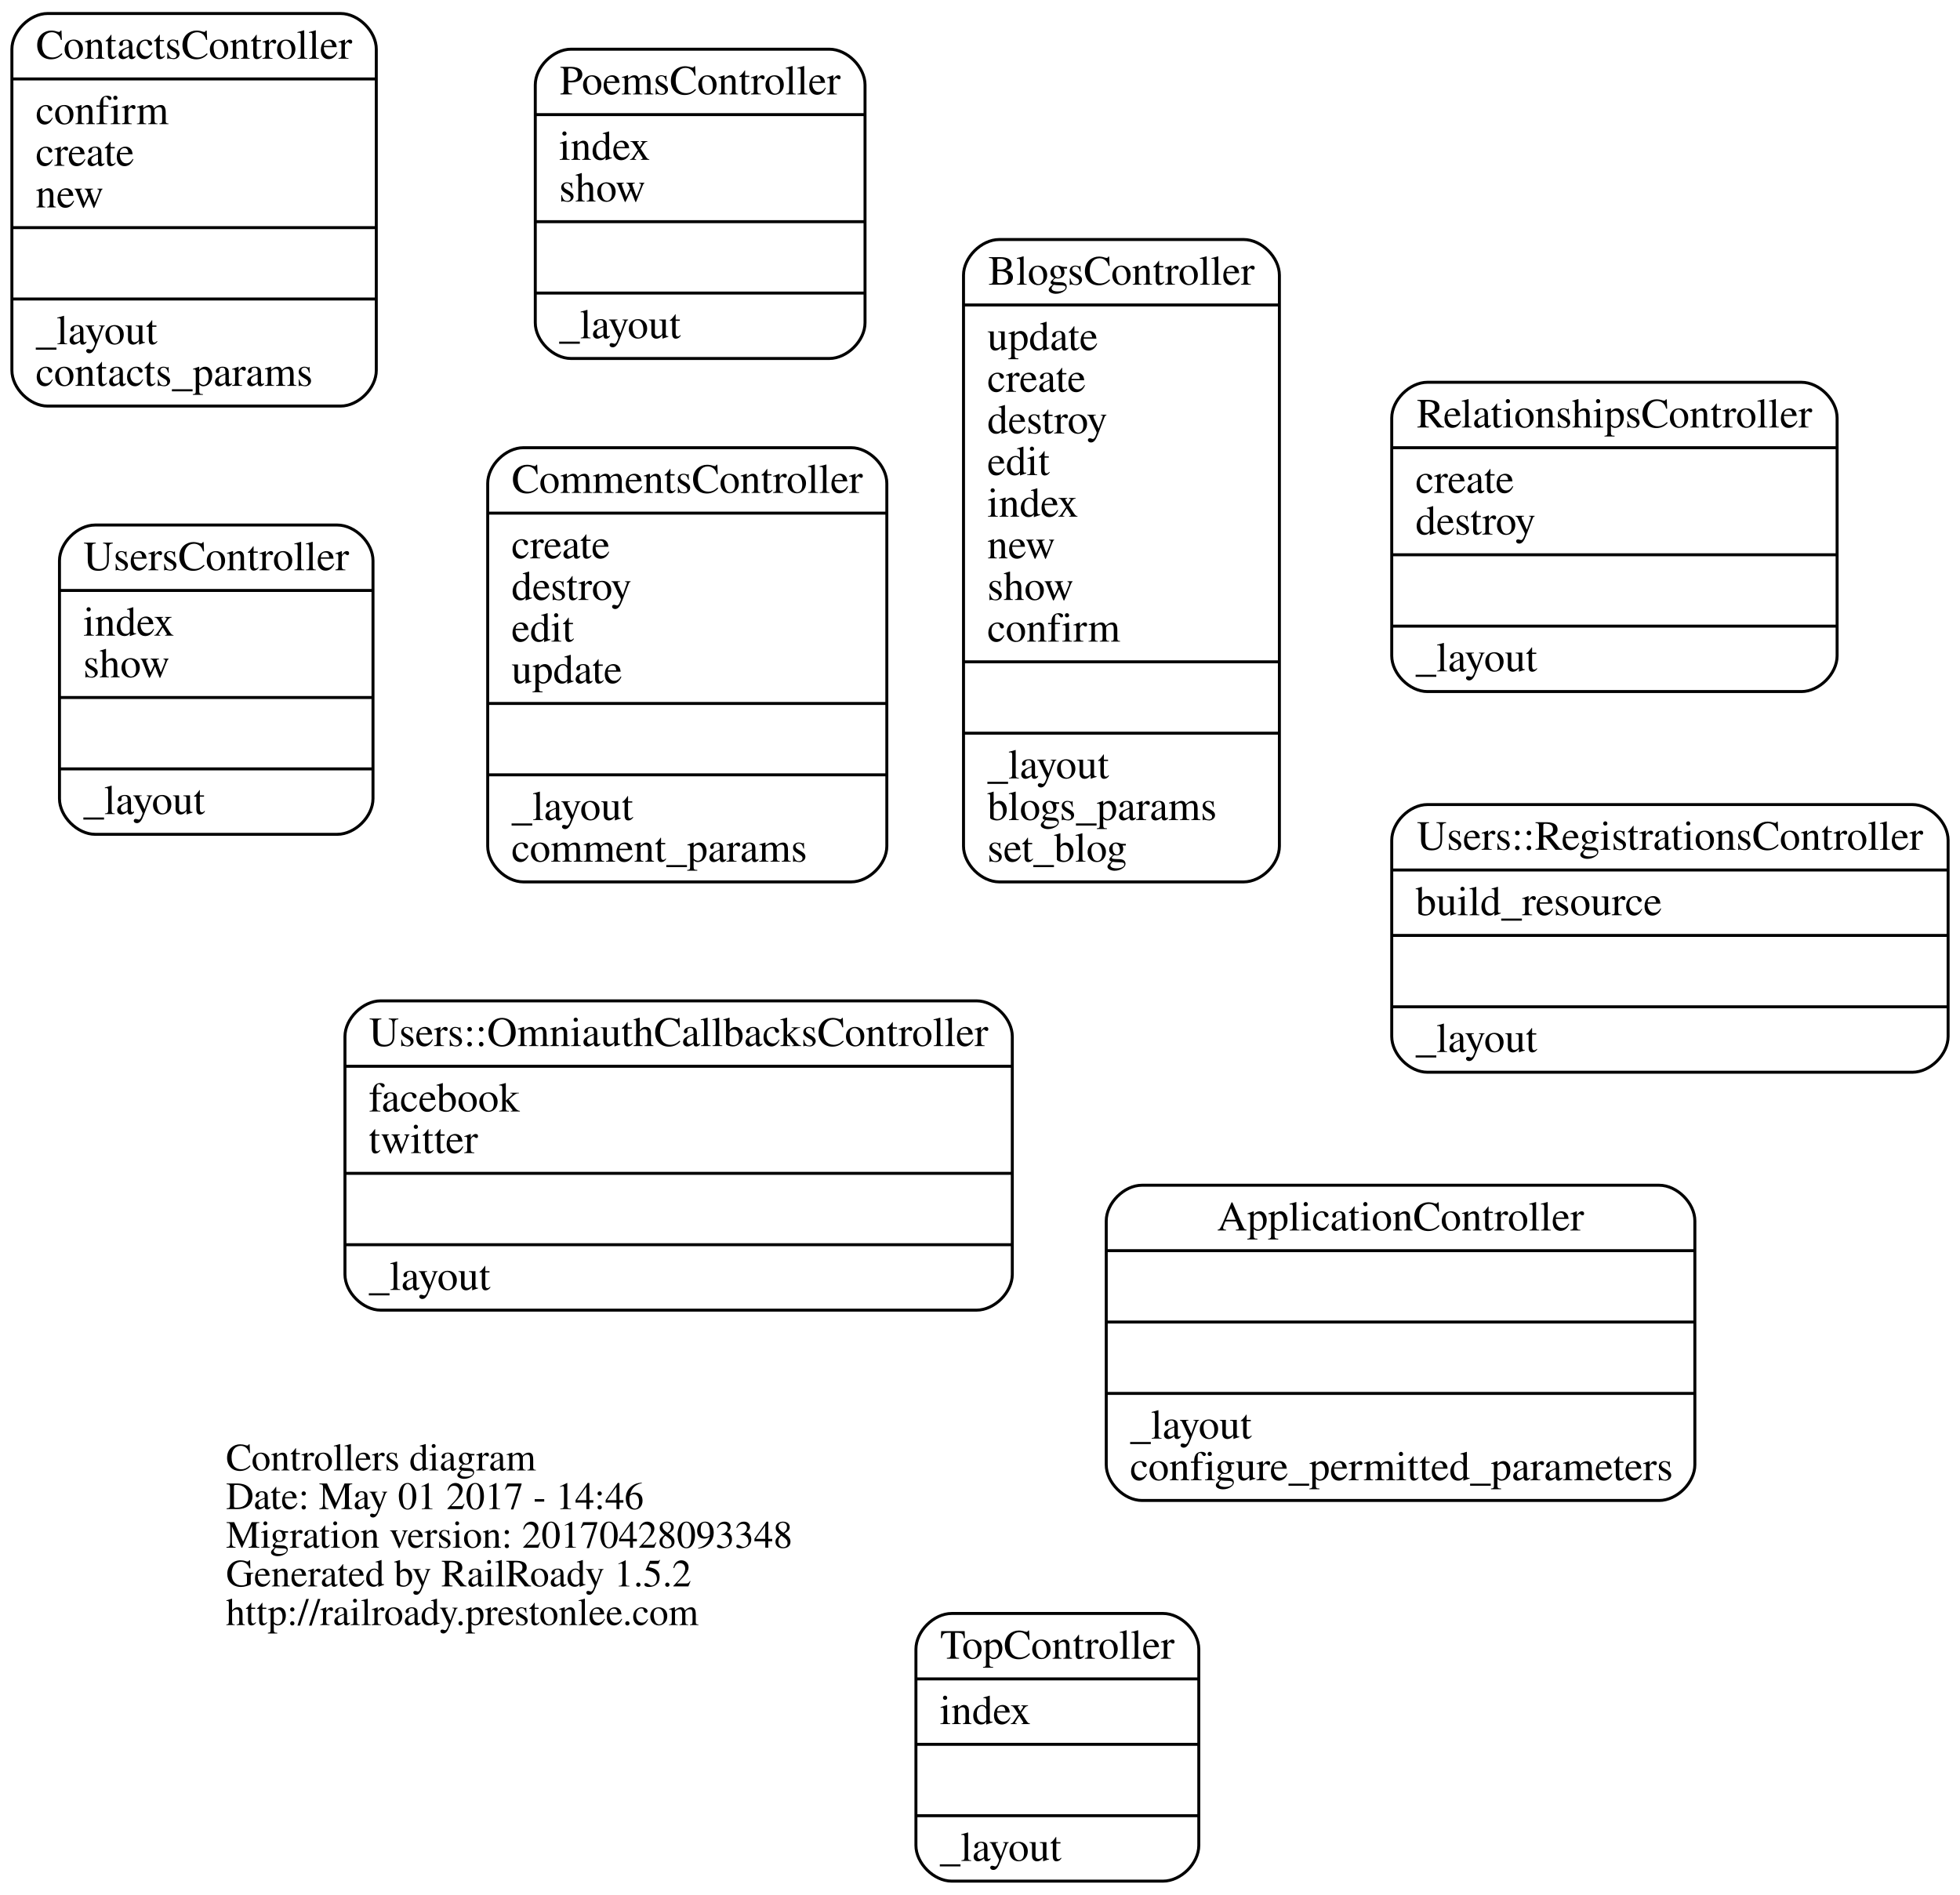
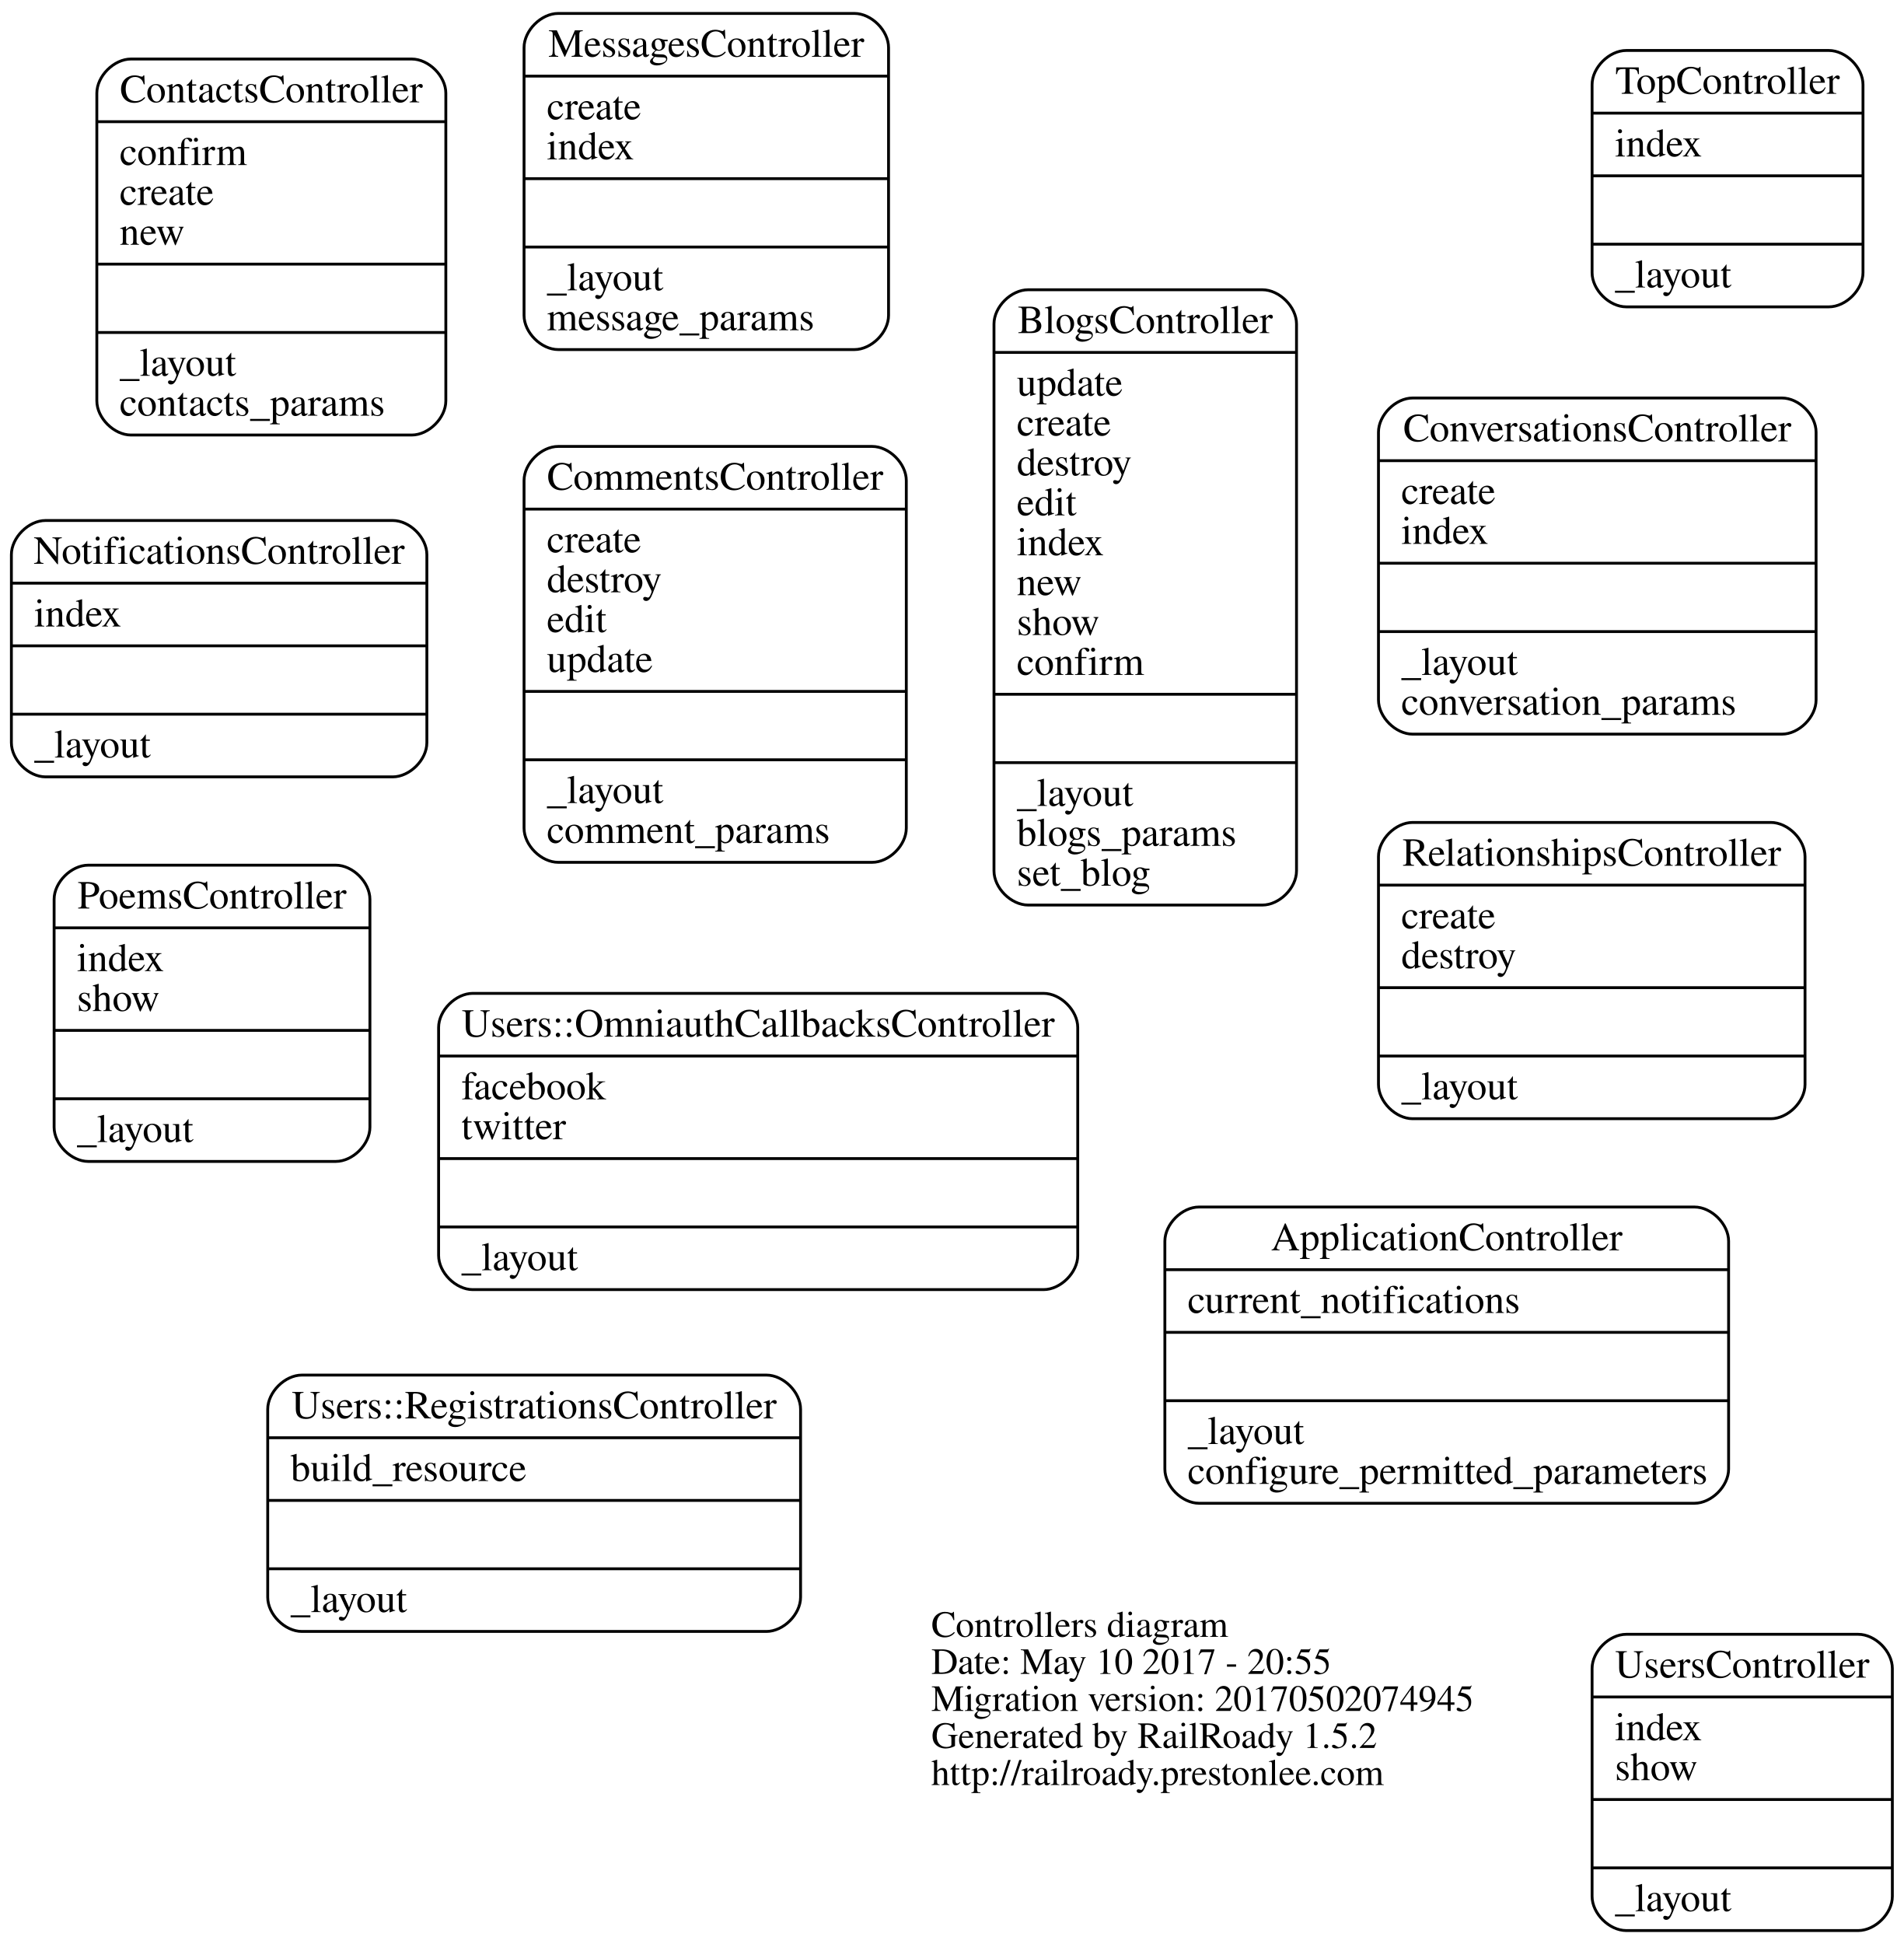
- <svg xmlns="http://www.w3.org/2000/svg" width="659pt" height="637pt" viewBox="0.00 0.00 659.09 637.00">
-   <g id="graph0" class="graph" transform="scale(1 1) rotate(0) translate(4 633)">
-     <polygon fill="transparent" stroke="transparent" points="-4,4 -4,-633 655.09,-633 655.09,4 -4,4" />
+ <svg xmlns="http://www.w3.org/2000/svg" width="668pt" height="682pt" viewBox="0.00 0.00 668.43 682.00">
+   <g id="graph0" class="graph" transform="scale(1 1) rotate(0) translate(4 678)">
+     <polygon fill="transparent" stroke="transparent" points="-4,4 -4,-678 664.428,-678 664.428,4 -4,4" />
    <g id="node1" class="node">
-       <text text-anchor="start" x="72" y="-138.6" font-family="Times,serif" font-size="13.00" fill="#000000">Controllers diagram</text>
-       <text text-anchor="start" x="72" y="-125.6" font-family="Times,serif" font-size="13.00" fill="#000000">Date: May 01 2017 - 14:46</text>
-       <text text-anchor="start" x="72" y="-112.6" font-family="Times,serif" font-size="13.00" fill="#000000">Migration version: 20170428093348</text>
-       <text text-anchor="start" x="72" y="-99.6" font-family="Times,serif" font-size="13.00" fill="#000000">Generated by RailRoady 1.5.2</text>
-       <text text-anchor="start" x="72" y="-86.6" font-family="Times,serif" font-size="13.00" fill="#000000">http://railroady.prestonlee.com</text>
+       <text text-anchor="start" x="323" y="-103.6" font-family="Times,serif" font-size="13.00" fill="#000000">Controllers diagram</text>
+       <text text-anchor="start" x="323" y="-90.6" font-family="Times,serif" font-size="13.00" fill="#000000">Date: May 10 2017 - 20:55</text>
+       <text text-anchor="start" x="323" y="-77.6" font-family="Times,serif" font-size="13.00" fill="#000000">Migration version: 20170502074945</text>
+       <text text-anchor="start" x="323" y="-64.6" font-family="Times,serif" font-size="13.00" fill="#000000">Generated by RailRoady 1.5.2</text>
+       <text text-anchor="start" x="323" y="-51.6" font-family="Times,serif" font-size="13.00" fill="#000000">http://railroady.prestonlee.com</text>
    </g>
    <g id="node2" class="node">
-       <path fill="none" stroke="#000000" d="M380,-128.5C380,-128.5 553.932,-128.5 553.932,-128.5 559.932,-128.5 565.932,-134.5 565.932,-140.5 565.932,-140.5 565.932,-222.5 565.932,-222.5 565.932,-228.5 559.932,-234.5 553.932,-234.5 553.932,-234.5 380,-234.5 380,-234.5 374,-234.5 368,-228.5 368,-222.5 368,-222.5 368,-140.5 368,-140.5 368,-134.5 374,-128.5 380,-128.5" />
-       <text text-anchor="middle" x="466.966" y="-219.3" font-family="Times,serif" font-size="14.00" fill="#000000">ApplicationController</text>
-       <polyline fill="none" stroke="#000000" points="368,-212.5 565.932,-212.5 " />
-       <polyline fill="none" stroke="#000000" points="368,-188.5 565.932,-188.5 " />
-       <polyline fill="none" stroke="#000000" points="368,-164.5 565.932,-164.5 " />
-       <text text-anchor="start" x="376" y="-149.3" font-family="Times,serif" font-size="14.00" fill="#000000">_layout</text>
-       <text text-anchor="start" x="376" y="-135.3" font-family="Times,serif" font-size="14.00" fill="#000000">configure_permitted_parameters</text>
+       <path fill="none" stroke="#000000" d="M417,-150.5C417,-150.5 590.932,-150.5 590.932,-150.5 596.932,-150.5 602.932,-156.5 602.932,-162.5 602.932,-162.5 602.932,-242.5 602.932,-242.5 602.932,-248.5 596.932,-254.5 590.932,-254.5 590.932,-254.5 417,-254.5 417,-254.5 411,-254.5 405,-248.5 405,-242.5 405,-242.5 405,-162.5 405,-162.5 405,-156.5 411,-150.5 417,-150.5" />
+       <text text-anchor="middle" x="503.966" y="-239.3" font-family="Times,serif" font-size="14.00" fill="#000000">ApplicationController</text>
+       <polyline fill="none" stroke="#000000" points="405,-232.5 602.932,-232.5 " />
+       <text text-anchor="start" x="413" y="-217.3" font-family="Times,serif" font-size="14.00" fill="#000000">current_notifications</text>
+       <polyline fill="none" stroke="#000000" points="405,-210.5 602.932,-210.5 " />
+       <polyline fill="none" stroke="#000000" points="405,-186.5 602.932,-186.5 " />
+       <text text-anchor="start" x="413" y="-171.3" font-family="Times,serif" font-size="14.00" fill="#000000">_layout</text>
+       <text text-anchor="start" x="413" y="-157.3" font-family="Times,serif" font-size="14.00" fill="#000000">configure_permitted_parameters</text>
    </g>
    <g id="node3" class="node">
-       <path fill="none" stroke="#000000" d="M332,-336.5C332,-336.5 414.221,-336.5 414.221,-336.5 420.221,-336.5 426.221,-342.5 426.221,-348.5 426.221,-348.5 426.221,-540.5 426.221,-540.5 426.221,-546.5 420.221,-552.5 414.221,-552.5 414.221,-552.5 332,-552.5 332,-552.5 326,-552.5 320,-546.5 320,-540.5 320,-540.5 320,-348.5 320,-348.5 320,-342.5 326,-336.5 332,-336.5" />
-       <text text-anchor="middle" x="373.11" y="-537.3" font-family="Times,serif" font-size="14.00" fill="#000000">BlogsController</text>
-       <polyline fill="none" stroke="#000000" points="320,-530.5 426.221,-530.5 " />
-       <text text-anchor="start" x="328" y="-515.3" font-family="Times,serif" font-size="14.00" fill="#000000">update</text>
-       <text text-anchor="start" x="328" y="-501.3" font-family="Times,serif" font-size="14.00" fill="#000000">create</text>
-       <text text-anchor="start" x="328" y="-487.3" font-family="Times,serif" font-size="14.00" fill="#000000">destroy</text>
-       <text text-anchor="start" x="328" y="-473.3" font-family="Times,serif" font-size="14.00" fill="#000000">edit</text>
-       <text text-anchor="start" x="328" y="-459.3" font-family="Times,serif" font-size="14.00" fill="#000000">index</text>
-       <text text-anchor="start" x="328" y="-445.3" font-family="Times,serif" font-size="14.00" fill="#000000">new</text>
-       <text text-anchor="start" x="328" y="-431.3" font-family="Times,serif" font-size="14.00" fill="#000000">show</text>
-       <text text-anchor="start" x="328" y="-417.3" font-family="Times,serif" font-size="14.00" fill="#000000">confirm</text>
-       <polyline fill="none" stroke="#000000" points="320,-410.5 426.221,-410.5 " />
-       <polyline fill="none" stroke="#000000" points="320,-386.5 426.221,-386.5 " />
-       <text text-anchor="start" x="328" y="-371.3" font-family="Times,serif" font-size="14.00" fill="#000000">_layout</text>
-       <text text-anchor="start" x="328" y="-357.3" font-family="Times,serif" font-size="14.00" fill="#000000">blogs_params</text>
-       <text text-anchor="start" x="328" y="-343.3" font-family="Times,serif" font-size="14.00" fill="#000000">set_blog</text>
+       <path fill="none" stroke="#000000" d="M357,-360.5C357,-360.5 439.221,-360.5 439.221,-360.5 445.221,-360.5 451.221,-366.5 451.221,-372.5 451.221,-372.5 451.221,-564.5 451.221,-564.5 451.221,-570.5 445.221,-576.5 439.221,-576.5 439.221,-576.5 357,-576.5 357,-576.5 351,-576.5 345,-570.5 345,-564.5 345,-564.5 345,-372.5 345,-372.5 345,-366.5 351,-360.5 357,-360.5" />
+       <text text-anchor="middle" x="398.11" y="-561.3" font-family="Times,serif" font-size="14.00" fill="#000000">BlogsController</text>
+       <polyline fill="none" stroke="#000000" points="345,-554.5 451.221,-554.5 " />
+       <text text-anchor="start" x="353" y="-539.3" font-family="Times,serif" font-size="14.00" fill="#000000">update</text>
+       <text text-anchor="start" x="353" y="-525.3" font-family="Times,serif" font-size="14.00" fill="#000000">create</text>
+       <text text-anchor="start" x="353" y="-511.3" font-family="Times,serif" font-size="14.00" fill="#000000">destroy</text>
+       <text text-anchor="start" x="353" y="-497.3" font-family="Times,serif" font-size="14.00" fill="#000000">edit</text>
+       <text text-anchor="start" x="353" y="-483.3" font-family="Times,serif" font-size="14.00" fill="#000000">index</text>
+       <text text-anchor="start" x="353" y="-469.3" font-family="Times,serif" font-size="14.00" fill="#000000">new</text>
+       <text text-anchor="start" x="353" y="-455.3" font-family="Times,serif" font-size="14.00" fill="#000000">show</text>
+       <text text-anchor="start" x="353" y="-441.3" font-family="Times,serif" font-size="14.00" fill="#000000">confirm</text>
+       <polyline fill="none" stroke="#000000" points="345,-434.5 451.221,-434.5 " />
+       <polyline fill="none" stroke="#000000" points="345,-410.5 451.221,-410.5 " />
+       <text text-anchor="start" x="353" y="-395.3" font-family="Times,serif" font-size="14.00" fill="#000000">_layout</text>
+       <text text-anchor="start" x="353" y="-381.3" font-family="Times,serif" font-size="14.00" fill="#000000">blogs_params</text>
+       <text text-anchor="start" x="353" y="-367.3" font-family="Times,serif" font-size="14.00" fill="#000000">set_blog</text>
    </g>
    <g id="node4" class="node">
-       <path fill="none" stroke="#000000" d="M172,-336.5C172,-336.5 282.214,-336.5 282.214,-336.5 288.214,-336.5 294.214,-342.5 294.214,-348.5 294.214,-348.5 294.214,-470.5 294.214,-470.5 294.214,-476.5 288.214,-482.5 282.214,-482.5 282.214,-482.5 172,-482.5 172,-482.5 166,-482.5 160,-476.5 160,-470.5 160,-470.5 160,-348.5 160,-348.5 160,-342.5 166,-336.5 172,-336.5" />
-       <text text-anchor="middle" x="227.107" y="-467.3" font-family="Times,serif" font-size="14.00" fill="#000000">CommentsController</text>
-       <polyline fill="none" stroke="#000000" points="160,-460.5 294.214,-460.5 " />
-       <text text-anchor="start" x="168" y="-445.3" font-family="Times,serif" font-size="14.00" fill="#000000">create</text>
-       <text text-anchor="start" x="168" y="-431.3" font-family="Times,serif" font-size="14.00" fill="#000000">destroy</text>
-       <text text-anchor="start" x="168" y="-417.3" font-family="Times,serif" font-size="14.00" fill="#000000">edit</text>
-       <text text-anchor="start" x="168" y="-403.3" font-family="Times,serif" font-size="14.00" fill="#000000">update</text>
-       <polyline fill="none" stroke="#000000" points="160,-396.5 294.214,-396.5 " />
-       <polyline fill="none" stroke="#000000" points="160,-372.5 294.214,-372.5 " />
-       <text text-anchor="start" x="168" y="-357.3" font-family="Times,serif" font-size="14.00" fill="#000000">_layout</text>
-       <text text-anchor="start" x="168" y="-343.3" font-family="Times,serif" font-size="14.00" fill="#000000">comment_params</text>
+       <path fill="none" stroke="#000000" d="M192,-375.5C192,-375.5 302.214,-375.5 302.214,-375.5 308.214,-375.5 314.214,-381.5 314.214,-387.5 314.214,-387.5 314.214,-509.5 314.214,-509.5 314.214,-515.5 308.214,-521.5 302.214,-521.5 302.214,-521.5 192,-521.5 192,-521.5 186,-521.5 180,-515.5 180,-509.5 180,-509.5 180,-387.5 180,-387.5 180,-381.5 186,-375.5 192,-375.5" />
+       <text text-anchor="middle" x="247.107" y="-506.3" font-family="Times,serif" font-size="14.00" fill="#000000">CommentsController</text>
+       <polyline fill="none" stroke="#000000" points="180,-499.5 314.214,-499.5 " />
+       <text text-anchor="start" x="188" y="-484.3" font-family="Times,serif" font-size="14.00" fill="#000000">create</text>
+       <text text-anchor="start" x="188" y="-470.3" font-family="Times,serif" font-size="14.00" fill="#000000">destroy</text>
+       <text text-anchor="start" x="188" y="-456.3" font-family="Times,serif" font-size="14.00" fill="#000000">edit</text>
+       <text text-anchor="start" x="188" y="-442.3" font-family="Times,serif" font-size="14.00" fill="#000000">update</text>
+       <polyline fill="none" stroke="#000000" points="180,-435.5 314.214,-435.5 " />
+       <polyline fill="none" stroke="#000000" points="180,-411.5 314.214,-411.5 " />
+       <text text-anchor="start" x="188" y="-396.3" font-family="Times,serif" font-size="14.00" fill="#000000">_layout</text>
+       <text text-anchor="start" x="188" y="-382.3" font-family="Times,serif" font-size="14.00" fill="#000000">comment_params</text>
    </g>
    <g id="node5" class="node">
-       <path fill="none" stroke="#000000" d="M12,-496.5C12,-496.5 110.538,-496.5 110.538,-496.5 116.538,-496.5 122.538,-502.5 122.538,-508.5 122.538,-508.5 122.538,-616.5 122.538,-616.5 122.538,-622.5 116.538,-628.5 110.538,-628.5 110.538,-628.5 12,-628.5 12,-628.5 6,-628.5 0,-622.5 0,-616.5 0,-616.5 0,-508.5 0,-508.5 0,-502.5 6,-496.5 12,-496.5" />
-       <text text-anchor="middle" x="61.269" y="-613.3" font-family="Times,serif" font-size="14.00" fill="#000000">ContactsController</text>
-       <polyline fill="none" stroke="#000000" points="0,-606.5 122.538,-606.5 " />
-       <text text-anchor="start" x="8" y="-591.3" font-family="Times,serif" font-size="14.00" fill="#000000">confirm</text>
-       <text text-anchor="start" x="8" y="-577.3" font-family="Times,serif" font-size="14.00" fill="#000000">create</text>
-       <text text-anchor="start" x="8" y="-563.3" font-family="Times,serif" font-size="14.00" fill="#000000">new</text>
-       <polyline fill="none" stroke="#000000" points="0,-556.5 122.538,-556.5 " />
-       <polyline fill="none" stroke="#000000" points="0,-532.5 122.538,-532.5 " />
-       <text text-anchor="start" x="8" y="-517.3" font-family="Times,serif" font-size="14.00" fill="#000000">_layout</text>
-       <text text-anchor="start" x="8" y="-503.3" font-family="Times,serif" font-size="14.00" fill="#000000">contacts_params</text>
+       <path fill="none" stroke="#000000" d="M42,-525.5C42,-525.5 140.538,-525.5 140.538,-525.5 146.538,-525.5 152.538,-531.5 152.538,-537.5 152.538,-537.5 152.538,-645.5 152.538,-645.5 152.538,-651.5 146.538,-657.5 140.538,-657.5 140.538,-657.5 42,-657.5 42,-657.5 36,-657.5 30,-651.5 30,-645.5 30,-645.5 30,-537.5 30,-537.5 30,-531.5 36,-525.5 42,-525.5" />
+       <text text-anchor="middle" x="91.269" y="-642.3" font-family="Times,serif" font-size="14.00" fill="#000000">ContactsController</text>
+       <polyline fill="none" stroke="#000000" points="30,-635.5 152.538,-635.5 " />
+       <text text-anchor="start" x="38" y="-620.3" font-family="Times,serif" font-size="14.00" fill="#000000">confirm</text>
+       <text text-anchor="start" x="38" y="-606.3" font-family="Times,serif" font-size="14.00" fill="#000000">create</text>
+       <text text-anchor="start" x="38" y="-592.3" font-family="Times,serif" font-size="14.00" fill="#000000">new</text>
+       <polyline fill="none" stroke="#000000" points="30,-585.5 152.538,-585.5 " />
+       <polyline fill="none" stroke="#000000" points="30,-561.5 152.538,-561.5 " />
+       <text text-anchor="start" x="38" y="-546.3" font-family="Times,serif" font-size="14.00" fill="#000000">_layout</text>
+       <text text-anchor="start" x="38" y="-532.3" font-family="Times,serif" font-size="14.00" fill="#000000">contacts_params</text>
    </g>
    <g id="node6" class="node">
-       <path fill="none" stroke="#000000" d="M188,-512.5C188,-512.5 274.883,-512.5 274.883,-512.5 280.883,-512.5 286.883,-518.5 286.883,-524.5 286.883,-524.5 286.883,-604.5 286.883,-604.5 286.883,-610.5 280.883,-616.5 274.883,-616.5 274.883,-616.5 188,-616.5 188,-616.5 182,-616.5 176,-610.5 176,-604.5 176,-604.5 176,-524.5 176,-524.5 176,-518.5 182,-512.5 188,-512.5" />
-       <text text-anchor="middle" x="231.441" y="-601.3" font-family="Times,serif" font-size="14.00" fill="#000000">PoemsController</text>
-       <polyline fill="none" stroke="#000000" points="176,-594.5 286.883,-594.5 " />
-       <text text-anchor="start" x="184" y="-579.3" font-family="Times,serif" font-size="14.00" fill="#000000">index</text>
-       <text text-anchor="start" x="184" y="-565.3" font-family="Times,serif" font-size="14.00" fill="#000000">show</text>
-       <polyline fill="none" stroke="#000000" points="176,-558.5 286.883,-558.5 " />
-       <polyline fill="none" stroke="#000000" points="176,-534.5 286.883,-534.5 " />
-       <text text-anchor="start" x="184" y="-519.3" font-family="Times,serif" font-size="14.00" fill="#000000">_layout</text>
+       <path fill="none" stroke="#000000" d="M492,-420.5C492,-420.5 621.648,-420.5 621.648,-420.5 627.648,-420.5 633.648,-426.5 633.648,-432.5 633.648,-432.5 633.648,-526.5 633.648,-526.5 633.648,-532.5 627.648,-538.5 621.648,-538.5 621.648,-538.5 492,-538.5 492,-538.5 486,-538.5 480,-532.5 480,-526.5 480,-526.5 480,-432.5 480,-432.5 480,-426.5 486,-420.5 492,-420.5" />
+       <text text-anchor="middle" x="556.824" y="-523.3" font-family="Times,serif" font-size="14.00" fill="#000000">ConversationsController</text>
+       <polyline fill="none" stroke="#000000" points="480,-516.5 633.648,-516.5 " />
+       <text text-anchor="start" x="488" y="-501.3" font-family="Times,serif" font-size="14.00" fill="#000000">create</text>
+       <text text-anchor="start" x="488" y="-487.3" font-family="Times,serif" font-size="14.00" fill="#000000">index</text>
+       <polyline fill="none" stroke="#000000" points="480,-480.5 633.648,-480.5 " />
+       <polyline fill="none" stroke="#000000" points="480,-456.5 633.648,-456.5 " />
+       <text text-anchor="start" x="488" y="-441.3" font-family="Times,serif" font-size="14.00" fill="#000000">_layout</text>
+       <text text-anchor="start" x="488" y="-427.3" font-family="Times,serif" font-size="14.00" fill="#000000">conversation_params</text>
    </g>
    <g id="node7" class="node">
-       <path fill="none" stroke="#000000" d="M476,-400.5C476,-400.5 601.766,-400.5 601.766,-400.5 607.766,-400.5 613.766,-406.5 613.766,-412.5 613.766,-412.5 613.766,-492.5 613.766,-492.5 613.766,-498.5 607.766,-504.5 601.766,-504.5 601.766,-504.5 476,-504.5 476,-504.5 470,-504.5 464,-498.5 464,-492.5 464,-492.5 464,-412.5 464,-412.5 464,-406.5 470,-400.5 476,-400.5" />
-       <text text-anchor="middle" x="538.883" y="-489.3" font-family="Times,serif" font-size="14.00" fill="#000000">RelationshipsController</text>
-       <polyline fill="none" stroke="#000000" points="464,-482.5 613.766,-482.5 " />
-       <text text-anchor="start" x="472" y="-467.3" font-family="Times,serif" font-size="14.00" fill="#000000">create</text>
-       <text text-anchor="start" x="472" y="-453.3" font-family="Times,serif" font-size="14.00" fill="#000000">destroy</text>
-       <polyline fill="none" stroke="#000000" points="464,-446.5 613.766,-446.5 " />
-       <polyline fill="none" stroke="#000000" points="464,-422.5 613.766,-422.5 " />
-       <text text-anchor="start" x="472" y="-407.3" font-family="Times,serif" font-size="14.00" fill="#000000">_layout</text>
+       <path fill="none" stroke="#000000" d="M192,-555.5C192,-555.5 295.979,-555.5 295.979,-555.5 301.979,-555.5 307.979,-561.5 307.979,-567.5 307.979,-567.5 307.979,-661.5 307.979,-661.5 307.979,-667.5 301.979,-673.5 295.979,-673.5 295.979,-673.5 192,-673.5 192,-673.5 186,-673.5 180,-667.5 180,-661.5 180,-661.5 180,-567.5 180,-567.5 180,-561.5 186,-555.5 192,-555.5" />
+       <text text-anchor="middle" x="243.99" y="-658.3" font-family="Times,serif" font-size="14.00" fill="#000000">MessagesController</text>
+       <polyline fill="none" stroke="#000000" points="180,-651.5 307.979,-651.5 " />
+       <text text-anchor="start" x="188" y="-636.3" font-family="Times,serif" font-size="14.00" fill="#000000">create</text>
+       <text text-anchor="start" x="188" y="-622.3" font-family="Times,serif" font-size="14.00" fill="#000000">index</text>
+       <polyline fill="none" stroke="#000000" points="180,-615.5 307.979,-615.5 " />
+       <polyline fill="none" stroke="#000000" points="180,-591.5 307.979,-591.5 " />
+       <text text-anchor="start" x="188" y="-576.3" font-family="Times,serif" font-size="14.00" fill="#000000">_layout</text>
+       <text text-anchor="start" x="188" y="-562.3" font-family="Times,serif" font-size="14.00" fill="#000000">message_params</text>
    </g>
    <g id="node8" class="node">
-       <path fill="none" stroke="#000000" d="M316,-.5C316,-.5 387.119,-.5 387.119,-.5 393.119,-.5 399.119,-6.5 399.119,-12.5 399.119,-12.5 399.119,-78.5 399.119,-78.5 399.119,-84.5 393.119,-90.5 387.119,-90.5 387.119,-90.5 316,-90.5 316,-90.5 310,-90.5 304,-84.5 304,-78.5 304,-78.5 304,-12.5 304,-12.5 304,-6.5 310,-.5 316,-.5" />
-       <text text-anchor="middle" x="351.56" y="-75.3" font-family="Times,serif" font-size="14.00" fill="#000000">TopController</text>
-       <polyline fill="none" stroke="#000000" points="304,-68.5 399.119,-68.5 " />
-       <text text-anchor="start" x="312" y="-53.3" font-family="Times,serif" font-size="14.00" fill="#000000">index</text>
-       <polyline fill="none" stroke="#000000" points="304,-46.5 399.119,-46.5 " />
-       <polyline fill="none" stroke="#000000" points="304,-22.5 399.119,-22.5 " />
-       <text text-anchor="start" x="312" y="-7.3" font-family="Times,serif" font-size="14.00" fill="#000000">_layout</text>
+       <path fill="none" stroke="#000000" d="M12,-405.5C12,-405.5 133.876,-405.5 133.876,-405.5 139.876,-405.5 145.876,-411.5 145.876,-417.5 145.876,-417.5 145.876,-483.5 145.876,-483.5 145.876,-489.5 139.876,-495.5 133.876,-495.5 133.876,-495.5 12,-495.5 12,-495.5 6,-495.5 0,-489.5 0,-483.5 0,-483.5 0,-417.5 0,-417.5 0,-411.5 6,-405.5 12,-405.5" />
+       <text text-anchor="middle" x="72.938" y="-480.3" font-family="Times,serif" font-size="14.00" fill="#000000">NotificationsController</text>
+       <polyline fill="none" stroke="#000000" points="0,-473.5 145.876,-473.5 " />
+       <text text-anchor="start" x="8" y="-458.3" font-family="Times,serif" font-size="14.00" fill="#000000">index</text>
+       <polyline fill="none" stroke="#000000" points="0,-451.5 145.876,-451.5 " />
+       <polyline fill="none" stroke="#000000" points="0,-427.5 145.876,-427.5 " />
+       <text text-anchor="start" x="8" y="-412.3" font-family="Times,serif" font-size="14.00" fill="#000000">_layout</text>
    </g>
    <g id="node9" class="node">
-       <path fill="none" stroke="#000000" d="M124,-192.5C124,-192.5 324.407,-192.5 324.407,-192.5 330.407,-192.5 336.407,-198.5 336.407,-204.5 336.407,-204.5 336.407,-284.5 336.407,-284.5 336.407,-290.5 330.407,-296.5 324.407,-296.5 324.407,-296.5 124,-296.5 124,-296.5 118,-296.5 112,-290.5 112,-284.5 112,-284.5 112,-204.5 112,-204.5 112,-198.5 118,-192.5 124,-192.5" />
-       <text text-anchor="middle" x="224.204" y="-281.3" font-family="Times,serif" font-size="14.00" fill="#000000">Users::OmniauthCallbacksController</text>
-       <polyline fill="none" stroke="#000000" points="112,-274.5 336.407,-274.5 " />
-       <text text-anchor="start" x="120" y="-259.3" font-family="Times,serif" font-size="14.00" fill="#000000">facebook</text>
-       <text text-anchor="start" x="120" y="-245.3" font-family="Times,serif" font-size="14.00" fill="#000000">twitter</text>
-       <polyline fill="none" stroke="#000000" points="112,-238.5 336.407,-238.5 " />
-       <polyline fill="none" stroke="#000000" points="112,-214.5 336.407,-214.5 " />
-       <text text-anchor="start" x="120" y="-199.3" font-family="Times,serif" font-size="14.00" fill="#000000">_layout</text>
+       <path fill="none" stroke="#000000" d="M27,-270.5C27,-270.5 113.883,-270.5 113.883,-270.5 119.883,-270.5 125.883,-276.5 125.883,-282.5 125.883,-282.5 125.883,-362.5 125.883,-362.5 125.883,-368.5 119.883,-374.5 113.883,-374.5 113.883,-374.5 27,-374.5 27,-374.5 21,-374.5 15,-368.5 15,-362.5 15,-362.5 15,-282.5 15,-282.5 15,-276.5 21,-270.5 27,-270.5" />
+       <text text-anchor="middle" x="70.441" y="-359.3" font-family="Times,serif" font-size="14.00" fill="#000000">PoemsController</text>
+       <polyline fill="none" stroke="#000000" points="15,-352.5 125.883,-352.5 " />
+       <text text-anchor="start" x="23" y="-337.3" font-family="Times,serif" font-size="14.00" fill="#000000">index</text>
+       <text text-anchor="start" x="23" y="-323.3" font-family="Times,serif" font-size="14.00" fill="#000000">show</text>
+       <polyline fill="none" stroke="#000000" points="15,-316.5 125.883,-316.5 " />
+       <polyline fill="none" stroke="#000000" points="15,-292.5 125.883,-292.5 " />
+       <text text-anchor="start" x="23" y="-277.3" font-family="Times,serif" font-size="14.00" fill="#000000">_layout</text>
    </g>
    <g id="node10" class="node">
-       <path fill="none" stroke="#000000" d="M476,-272.5C476,-272.5 639.09,-272.5 639.09,-272.5 645.09,-272.5 651.09,-278.5 651.09,-284.5 651.09,-284.5 651.09,-350.5 651.09,-350.5 651.09,-356.5 645.09,-362.5 639.09,-362.5 639.09,-362.5 476,-362.5 476,-362.5 470,-362.5 464,-356.5 464,-350.5 464,-350.5 464,-284.5 464,-284.5 464,-278.5 470,-272.5 476,-272.5" />
-       <text text-anchor="middle" x="557.545" y="-347.3" font-family="Times,serif" font-size="14.00" fill="#000000">Users::RegistrationsController</text>
-       <polyline fill="none" stroke="#000000" points="464,-340.5 651.09,-340.5 " />
-       <text text-anchor="start" x="472" y="-325.3" font-family="Times,serif" font-size="14.00" fill="#000000">build_resource</text>
-       <polyline fill="none" stroke="#000000" points="464,-318.5 651.09,-318.5 " />
-       <polyline fill="none" stroke="#000000" points="464,-294.5 651.09,-294.5 " />
-       <text text-anchor="start" x="472" y="-279.3" font-family="Times,serif" font-size="14.00" fill="#000000">_layout</text>
+       <path fill="none" stroke="#000000" d="M492,-285.5C492,-285.5 617.766,-285.5 617.766,-285.5 623.766,-285.5 629.766,-291.5 629.766,-297.5 629.766,-297.5 629.766,-377.5 629.766,-377.5 629.766,-383.5 623.766,-389.5 617.766,-389.5 617.766,-389.5 492,-389.5 492,-389.5 486,-389.5 480,-383.5 480,-377.5 480,-377.5 480,-297.5 480,-297.5 480,-291.5 486,-285.5 492,-285.5" />
+       <text text-anchor="middle" x="554.883" y="-374.3" font-family="Times,serif" font-size="14.00" fill="#000000">RelationshipsController</text>
+       <polyline fill="none" stroke="#000000" points="480,-367.5 629.766,-367.5 " />
+       <text text-anchor="start" x="488" y="-352.3" font-family="Times,serif" font-size="14.00" fill="#000000">create</text>
+       <text text-anchor="start" x="488" y="-338.3" font-family="Times,serif" font-size="14.00" fill="#000000">destroy</text>
+       <polyline fill="none" stroke="#000000" points="480,-331.5 629.766,-331.5 " />
+       <polyline fill="none" stroke="#000000" points="480,-307.5 629.766,-307.5 " />
+       <text text-anchor="start" x="488" y="-292.3" font-family="Times,serif" font-size="14.00" fill="#000000">_layout</text>
    </g>
    <g id="node11" class="node">
-       <path fill="none" stroke="#000000" d="M28,-352.5C28,-352.5 109.428,-352.5 109.428,-352.5 115.428,-352.5 121.428,-358.5 121.428,-364.5 121.428,-364.5 121.428,-444.5 121.428,-444.5 121.428,-450.5 115.428,-456.5 109.428,-456.5 109.428,-456.5 28,-456.5 28,-456.5 22,-456.5 16,-450.5 16,-444.5 16,-444.5 16,-364.5 16,-364.5 16,-358.5 22,-352.5 28,-352.5" />
-       <text text-anchor="middle" x="68.714" y="-441.3" font-family="Times,serif" font-size="14.00" fill="#000000">UsersController</text>
-       <polyline fill="none" stroke="#000000" points="16,-434.5 121.428,-434.5 " />
-       <text text-anchor="start" x="24" y="-419.3" font-family="Times,serif" font-size="14.00" fill="#000000">index</text>
-       <text text-anchor="start" x="24" y="-405.3" font-family="Times,serif" font-size="14.00" fill="#000000">show</text>
-       <polyline fill="none" stroke="#000000" points="16,-398.5 121.428,-398.5 " />
-       <polyline fill="none" stroke="#000000" points="16,-374.5 121.428,-374.5 " />
-       <text text-anchor="start" x="24" y="-359.3" font-family="Times,serif" font-size="14.00" fill="#000000">_layout</text>
+       <path fill="none" stroke="#000000" d="M567,-570.5C567,-570.5 638.119,-570.5 638.119,-570.5 644.119,-570.5 650.119,-576.5 650.119,-582.5 650.119,-582.5 650.119,-648.5 650.119,-648.5 650.119,-654.5 644.119,-660.5 638.119,-660.5 638.119,-660.5 567,-660.5 567,-660.5 561,-660.5 555,-654.5 555,-648.5 555,-648.5 555,-582.5 555,-582.5 555,-576.5 561,-570.5 567,-570.5" />
+       <text text-anchor="middle" x="602.56" y="-645.3" font-family="Times,serif" font-size="14.00" fill="#000000">TopController</text>
+       <polyline fill="none" stroke="#000000" points="555,-638.5 650.119,-638.5 " />
+       <text text-anchor="start" x="563" y="-623.3" font-family="Times,serif" font-size="14.00" fill="#000000">index</text>
+       <polyline fill="none" stroke="#000000" points="555,-616.5 650.119,-616.5 " />
+       <polyline fill="none" stroke="#000000" points="555,-592.5 650.119,-592.5 " />
+       <text text-anchor="start" x="563" y="-577.3" font-family="Times,serif" font-size="14.00" fill="#000000">_layout</text>
+     </g>
+     <g id="node12" class="node">
+       <path fill="none" stroke="#000000" d="M162,-225.5C162,-225.5 362.407,-225.5 362.407,-225.5 368.407,-225.5 374.407,-231.5 374.407,-237.5 374.407,-237.5 374.407,-317.5 374.407,-317.5 374.407,-323.5 368.407,-329.5 362.407,-329.5 362.407,-329.5 162,-329.5 162,-329.5 156,-329.5 150,-323.5 150,-317.5 150,-317.5 150,-237.5 150,-237.5 150,-231.5 156,-225.5 162,-225.5" />
+       <text text-anchor="middle" x="262.204" y="-314.3" font-family="Times,serif" font-size="14.00" fill="#000000">Users::OmniauthCallbacksController</text>
+       <polyline fill="none" stroke="#000000" points="150,-307.5 374.407,-307.5 " />
+       <text text-anchor="start" x="158" y="-292.3" font-family="Times,serif" font-size="14.00" fill="#000000">facebook</text>
+       <text text-anchor="start" x="158" y="-278.3" font-family="Times,serif" font-size="14.00" fill="#000000">twitter</text>
+       <polyline fill="none" stroke="#000000" points="150,-271.5 374.407,-271.5 " />
+       <polyline fill="none" stroke="#000000" points="150,-247.5 374.407,-247.5 " />
+       <text text-anchor="start" x="158" y="-232.3" font-family="Times,serif" font-size="14.00" fill="#000000">_layout</text>
+     </g>
+     <g id="node13" class="node">
+       <path fill="none" stroke="#000000" d="M102,-105.5C102,-105.5 265.09,-105.5 265.09,-105.5 271.09,-105.5 277.09,-111.5 277.09,-117.5 277.09,-117.5 277.09,-183.5 277.09,-183.5 277.09,-189.5 271.09,-195.5 265.09,-195.5 265.09,-195.5 102,-195.5 102,-195.5 96,-195.5 90,-189.5 90,-183.5 90,-183.5 90,-117.5 90,-117.5 90,-111.5 96,-105.5 102,-105.5" />
+       <text text-anchor="middle" x="183.545" y="-180.3" font-family="Times,serif" font-size="14.00" fill="#000000">Users::RegistrationsController</text>
+       <polyline fill="none" stroke="#000000" points="90,-173.5 277.09,-173.5 " />
+       <text text-anchor="start" x="98" y="-158.3" font-family="Times,serif" font-size="14.00" fill="#000000">build_resource</text>
+       <polyline fill="none" stroke="#000000" points="90,-151.5 277.09,-151.5 " />
+       <polyline fill="none" stroke="#000000" points="90,-127.5 277.09,-127.5 " />
+       <text text-anchor="start" x="98" y="-112.3" font-family="Times,serif" font-size="14.00" fill="#000000">_layout</text>
+     </g>
+     <g id="node14" class="node">
+       <path fill="none" stroke="#000000" d="M567,-.5C567,-.5 648.428,-.5 648.428,-.5 654.428,-.5 660.428,-6.5 660.428,-12.5 660.428,-12.5 660.428,-92.5 660.428,-92.5 660.428,-98.5 654.428,-104.5 648.428,-104.5 648.428,-104.5 567,-104.5 567,-104.5 561,-104.5 555,-98.5 555,-92.5 555,-92.5 555,-12.5 555,-12.5 555,-6.5 561,-.5 567,-.5" />
+       <text text-anchor="middle" x="607.714" y="-89.3" font-family="Times,serif" font-size="14.00" fill="#000000">UsersController</text>
+       <polyline fill="none" stroke="#000000" points="555,-82.5 660.428,-82.5 " />
+       <text text-anchor="start" x="563" y="-67.3" font-family="Times,serif" font-size="14.00" fill="#000000">index</text>
+       <text text-anchor="start" x="563" y="-53.3" font-family="Times,serif" font-size="14.00" fill="#000000">show</text>
+       <polyline fill="none" stroke="#000000" points="555,-46.5 660.428,-46.5 " />
+       <polyline fill="none" stroke="#000000" points="555,-22.5 660.428,-22.5 " />
+       <text text-anchor="start" x="563" y="-7.3" font-family="Times,serif" font-size="14.00" fill="#000000">_layout</text>
    </g>
  </g>
</svg>
